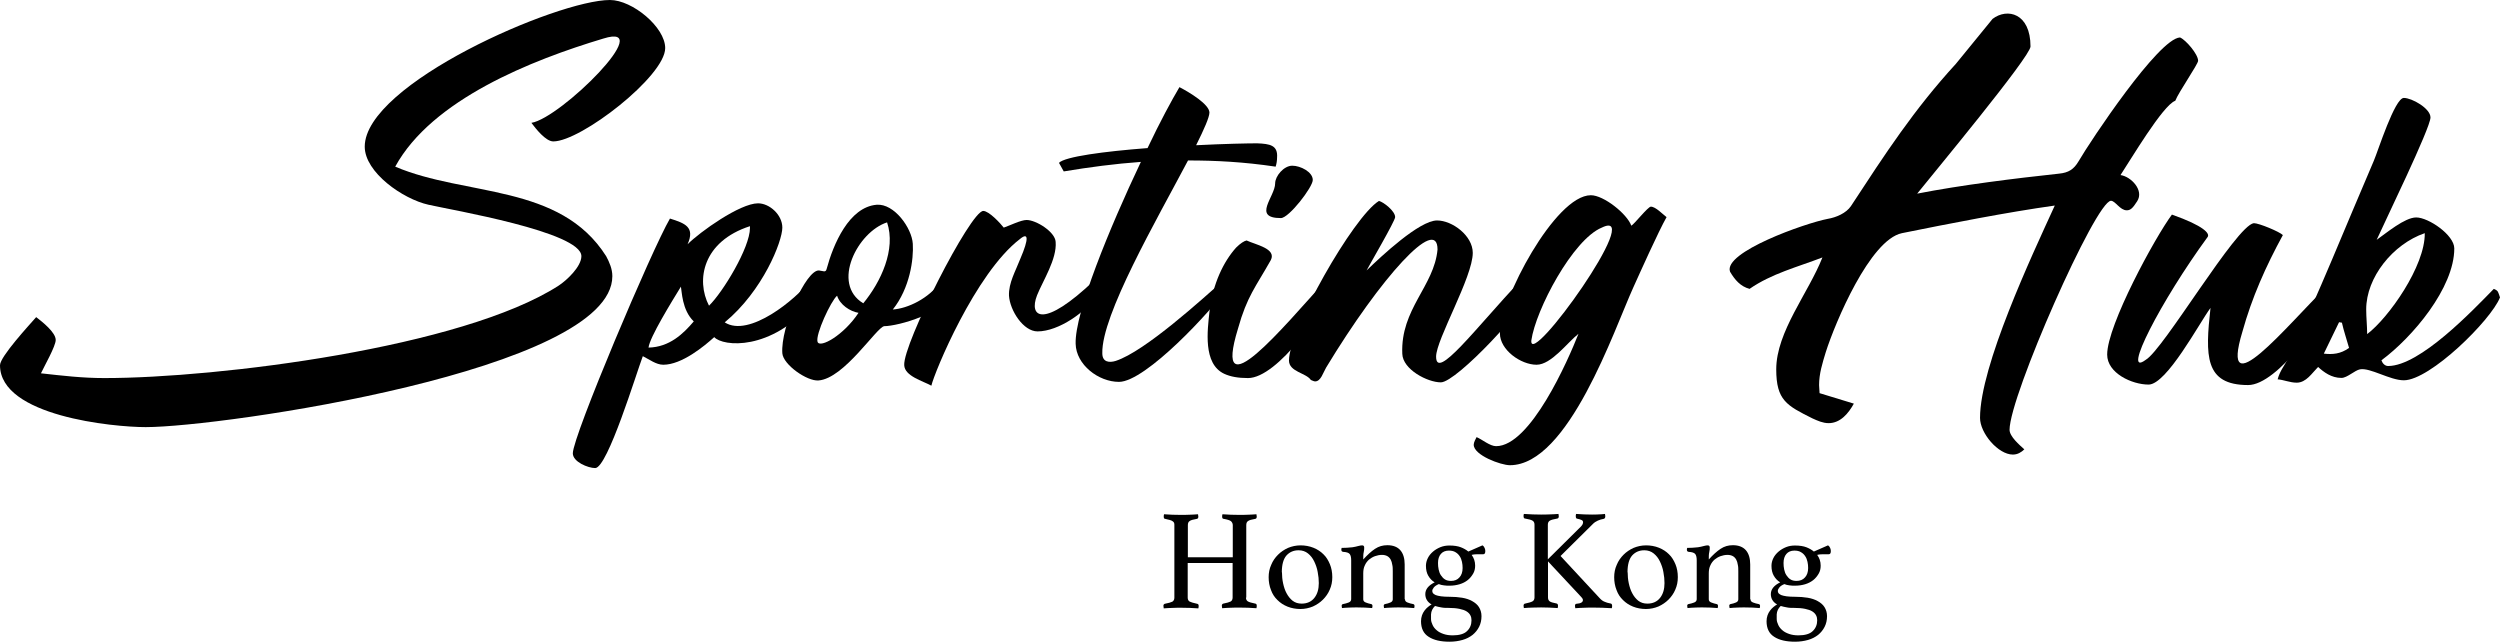
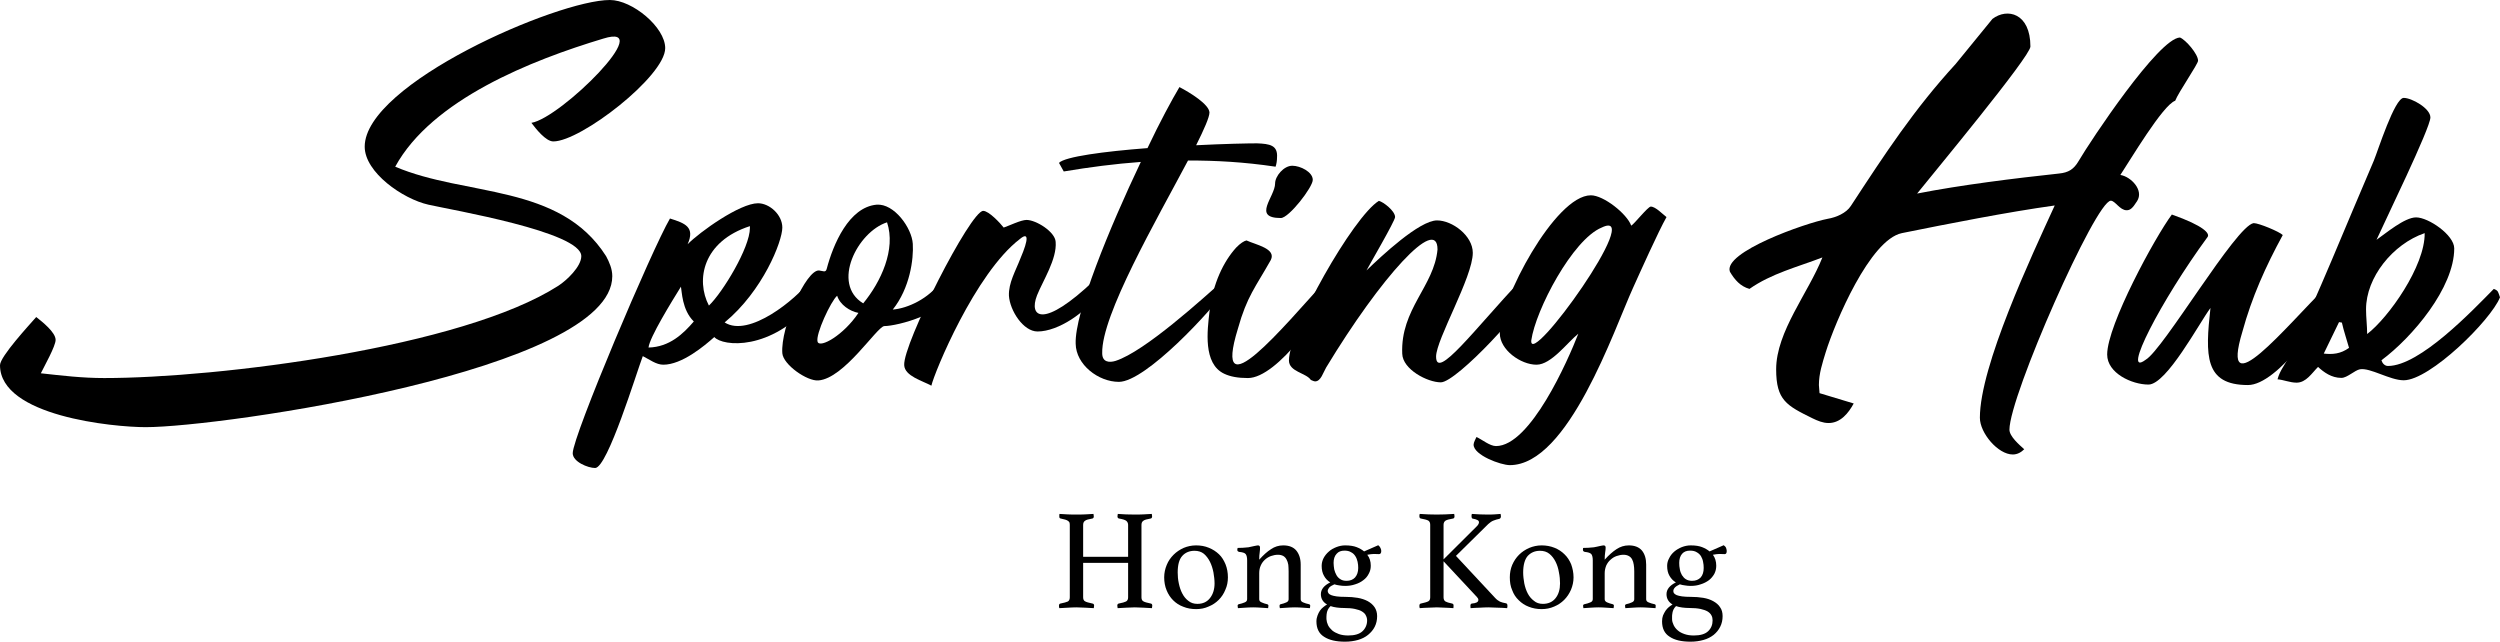
- <svg xmlns="http://www.w3.org/2000/svg" id="Layer_2" data-name="Layer 2" viewBox="0 0 157.51 40.43">
+ <svg xmlns="http://www.w3.org/2000/svg" id="Layer_2" data-name="Layer 2" viewBox="0 0 157.32 40.38">
  <defs>
-     <style>
-       .cls-1 {
-         fill: currentColor;
-       }
-     </style>
+     <style>.cls-1{fill:currentColor;}</style>
  </defs>
-   <g id="Layer_1-2" data-name="Layer 1">
-     <g>
-       <g>
-         <g>
-           <path class="cls-1" d="M3.51,21.42c0,.39-.72,1.65-.93,2.1,1.35.15,2.61.3,3.99.3,7.17,0,22.56-1.92,28.62-5.82.51-.33,1.44-1.2,1.44-1.86,0-1.53-8.19-2.91-9.63-3.24-1.62-.36-4.02-2.04-4.02-3.66,0-3.96,12.15-9.24,15.45-9.24,1.41,0,3.48,1.71,3.48,3.03,0,1.77-5.31,5.88-7.05,5.88-.48,0-1.11-.81-1.38-1.17,1.86-.3,7.98-6.39,4.53-5.31-4.5,1.35-10.8,3.84-13.11,8.07,4.44,1.89,10.38,1.05,13.29,5.64.21.39.39.81.39,1.26,0,5.94-24.66,9.51-29.4,9.51-2.04,0-9.18-.69-9.18-3.9,0-.54,1.86-2.55,2.28-3.03.39.3,1.23.96,1.23,1.44Z" />
-           <path class="cls-1" d="M43.32,15.39c.78-.78,3.3-2.58,4.44-2.58.72,0,1.53.72,1.53,1.53,0,.87-1.23,3.99-3.63,5.97,1.53.99,4.5-1.47,5.37-2.61.42.12.72.72.15,1.38-2.61,3.06-5.64,2.76-6.18,2.16-.63.57-2.04,1.74-3.21,1.74-.45,0-.87-.33-1.29-.54-.39,1.02-2.22,7.05-3,7.05-.45,0-1.41-.39-1.41-.93,0-1.08,4.98-12.84,6.12-14.79.96.3,1.59.54,1.11,1.62ZM42.9,18.06c-.57.93-1.98,3.21-2.04,3.84,1.32-.03,2.19-.87,2.85-1.65-.75-.72-.75-1.92-.81-2.19ZM47.25,14.37v-.12c-2.97.96-3.42,3.39-2.58,5.01.87-.84,2.58-3.66,2.58-4.89Z" />
-           <path class="cls-1" d="M59.28,17.73c.27.15.3.36.33.69.09,1.29-3.06,2.13-3.9,2.13-.48.06-2.52,3.3-4.14,3.42-.72.06-2.22-.99-2.28-1.71-.12-1.65,1.5-5.28,2.31-5.22.27.03.42.15.48-.09.42-1.56,1.41-3.9,3.15-4.05,1.11-.09,2.22,1.47,2.28,2.46.06.96-.18,2.79-1.26,4.14.93-.06,2.28-.69,3.03-1.77ZM52.74,18.63c-.39.33-1.38,2.46-1.23,2.91.15.42,1.65-.42,2.58-1.83-.54-.09-1.17-.51-1.35-1.08ZM55.89,14.01c-1.86.6-3.54,3.87-1.5,5.1,1.11-1.35,2.07-3.39,1.5-5.1Z" />
-           <path class="cls-1" d="M69.12,18.57c-.66,1.08-2.43,2.31-3.75,2.31-.9,0-1.74-1.32-1.8-2.25-.03-.81.42-1.56.72-2.34.54-1.26.51-1.68-.03-1.23-2.82,2.16-5.4,8.43-5.58,9.24-.54-.3-1.68-.6-1.71-1.29-.09-1.32,4.17-9.72,4.98-9.72.36,0,1.08.78,1.29,1.05.36-.12,1.08-.48,1.44-.48.6,0,1.8.75,1.83,1.38.09,1.08-.81,2.46-1.17,3.36-.54,1.38.36,2.16,3.63-.96.3.36.42.54.15.93Z" />
-           <path class="cls-1" d="M74.85,10.11c-1.98,3.75-5.46,9.75-5.4,12.15,0,.57.45.6.84.48,1.86-.6,5.52-3.96,6.72-5.01l.3.42c-.93,1.38-5.13,5.91-6.81,5.91-1.29,0-2.7-1.08-2.73-2.4-.06-1.95,2.13-7.29,4.11-11.46-1.65.12-3.24.33-4.86.6l-.3-.54c.36-.39,2.85-.72,5.58-.93.78-1.65,1.53-3.03,2.01-3.84.69.36,1.86,1.08,1.89,1.59,0,.3-.33,1.05-.84,2.07,1.77-.09,3.27-.12,3.84-.12.81.03,1.32.12,1.26.9,0,.18-.03.39-.09.57-2.01-.3-3.78-.39-5.52-.39Z" />
-           <path class="cls-1" d="M78.54,15.15c.57.27,1.89.51,1.53,1.23-.96,1.71-1.5,2.28-2.07,4.32-1.65,5.37,2.91-.15,5.55-3.06.27.09.24.09.48.24-.51,1.62-3.54,5.94-5.4,5.94-.63,0-1.11-.09-1.5-.27-1.35-.63-1.05-2.76-.93-3.9.21-1.8.9-3.18,1.68-4.05.27-.27.51-.42.66-.45ZM81.42,10.44c.51,0,1.29.39,1.29.9,0,.45-1.5,2.4-2.01,2.4-1.83,0-.36-1.35-.36-2.19,0-.45.54-1.11,1.08-1.11Z" />
-           <path class="cls-1" d="M83.55,23.16c-.18.3-.33.87-.69.87-.09,0-.18-.06-.27-.09-.3-.45-1.38-.51-1.38-1.23,0-1.89,4.05-9.06,5.67-10.05.27.06,1.02.63,1.02,1.02,0,.24-1.65,3.06-1.8,3.36.93-.9,3.33-3.15,4.44-3.15.96,0,2.25.96,2.25,2.04,0,1.53-2.31,5.46-2.31,6.54,0,1.53,2.43-1.71,5.37-4.86.3.18.51.33.51.72,0,.84-4.59,5.76-5.58,5.76-.84,0-2.4-.81-2.43-1.8-.12-2.82,2.01-4.26,2.22-6.57,0-2.19-3.57,1.74-7.02,7.44Z" />
-           <path class="cls-1" d="M94.26,28.11c2.16,0,4.53-5.4,5.19-7.08-.69.54-1.71,1.95-2.64,1.95-.99,0-2.31-.93-2.31-1.98,0-2.07,3.48-8.7,5.73-8.7.81,0,2.28,1.17,2.55,1.92.18-.09,1.05-1.2,1.23-1.2.3,0,.75.48.99.66-.51.9-1.68,3.51-2.1,4.44-1.2,2.64-4.08,11.19-7.77,11.19-.57,0-2.28-.63-2.28-1.29,0-.15.12-.36.18-.48.36.15.84.57,1.23.57ZM100.92,14.34c-1.83.75-4.17,5.19-4.44,7.11-.15,1.86,7.26-8.49,4.44-7.11Z" />
-         </g>
-         <g>
-           <path class="cls-1" d="M125.54,1.19c.93-.71,2.39-.36,2.39,1.74,0,.63-6.18,8.07-7.14,9.27,2.76-.54,6.15-.96,8.94-1.26.6-.06.93-.27,1.23-.78.75-1.29,5.04-7.74,6.39-7.8.36.15,1.14,1.05,1.14,1.47,0,.21-1.23,1.98-1.44,2.52-.78.27-2.85,3.78-3.45,4.68.66.09,1.5.96,1.05,1.65-.3.48-.45.57-.66.57-.42,0-.72-.6-.99-.6-.96,0-6.39,12.3-6.39,14.43,0,.42.63.96.93,1.23-.18.18-.42.33-.72.33-.93,0-2.07-1.35-2.07-2.31,0-3.27,3.24-10.17,4.71-13.38-3,.42-6.66,1.14-9.63,1.74-2.01.42-4.2,5.61-4.8,7.5-.21.69-.42,1.35-.42,2.07l.03.51,2.16.66c-.33.6-.84,1.23-1.59,1.23-.36,0-.69-.15-1.02-.3-1.62-.81-2.28-1.14-2.28-3.09,0-2.37,2.04-4.83,2.91-7.05-1.56.6-3.21,1.02-4.59,1.98-.57-.15-.93-.57-1.23-1.08-.45-1.23,4.74-3.06,6.15-3.33.54-.09,1.17-.36,1.47-.81,2.16-3.3,3.97-6.08,6.61-8.96l2.31-2.83Z" />
-           <path class="cls-1" d="M143.83,14.81c-1.08,1.98-1.95,3.93-2.55,6.09-1.47,4.86,2.79-.36,5.28-2.82.27.09.24.09.48.24-.51,1.62-3.54,5.94-5.4,5.94-2.76,0-2.7-1.86-2.37-4.86-.69.93-2.76,4.83-3.9,4.83-1.05,0-2.61-.72-2.61-1.89,0-1.86,3.03-7.41,4.08-8.82,2.04.72,2.4,1.2,2.25,1.41-2.94,4.02-5.46,8.91-3.9,7.74,1.11-.63,5.7-8.46,6.81-8.61.33,0,1.62.54,1.83.75Z" />
-           <path class="cls-1" d="M157.51,18.74c-.57,1.44-4.41,5.22-6.06,5.22-.87,0-2.13-.81-2.76-.69-.33.06-.81.54-1.17.54-.63,0-1.11-.36-1.47-.69-.39.39-.75.99-1.35.99-.42,0-.81-.18-1.2-.21.15-.57.45-.87.69-1.38,1.92-4.05,3.6-8.28,5.37-12.39.27-.63,1.32-3.96,1.89-3.96.51,0,1.68.66,1.68,1.23,0,.66-2.88,6.57-3.39,7.71.6-.42,1.77-1.41,2.49-1.41.78,0,2.4,1.11,2.4,1.95,0,2.49-2.64,5.61-4.59,7.05.06.18.21.36.42.36,2.01,0,5.34-3.51,6.66-4.86.3.12.27.21.39.54ZM147.55,20.33l-.18-.03-.96,1.98c.54.06,1.05.03,1.59-.36-.15-.54-.33-1.05-.45-1.59ZM152.77,14.69c-2.01.69-3.69,2.79-3.69,4.8,0,.51.06,1.05.06,1.56,1.35-1.02,3.66-4.29,3.63-6.36Z" />
-         </g>
-       </g>
-       <g>
-         <path class="cls-1" d="M78.5,37.64c0,.12.04.2.12.25s.23.09.47.14c.06.01.09.05.09.13,0,.05,0,.1-.02.16-.15-.01-.33-.02-.53-.03-.2,0-.38-.01-.55-.01s-.34,0-.53.01c-.19,0-.37.02-.55.03-.01-.06-.02-.11-.02-.16,0-.07.03-.11.09-.13.22-.04.38-.09.46-.13s.13-.13.13-.25v-2.18h-2.83v2.18c0,.12.04.2.12.25.08.04.23.09.47.14.07.01.1.05.1.13,0,.05,0,.1-.02.16-.16-.01-.34-.02-.54-.03-.2,0-.39-.01-.55-.01s-.35,0-.53.01c-.19,0-.37.02-.56.03-.01-.06-.02-.11-.02-.16,0-.07.03-.11.09-.13.23-.04.38-.09.47-.13.08-.05.13-.13.13-.25v-4.57c0-.06,0-.11-.02-.15-.02-.04-.04-.07-.09-.1-.04-.03-.1-.06-.18-.08-.08-.02-.17-.04-.29-.07-.06,0-.09-.05-.09-.14,0-.04,0-.09.02-.15.15.01.32.02.52.03.2,0,.38.01.54.01s.34,0,.53-.01c.19,0,.37-.02.55-.03.01.06.02.11.02.15,0,.08-.03.13-.09.14-.23.04-.39.08-.46.14-.08.05-.11.14-.11.26v2.02h2.83v-2.02c0-.1-.04-.18-.11-.25-.07-.06-.23-.11-.46-.15-.07,0-.1-.05-.1-.14,0-.04,0-.09.02-.15.15.01.33.02.53.03.2,0,.38.01.54.01s.34,0,.52-.01c.18,0,.37-.02.55-.03.01.06.02.11.02.15,0,.08-.03.13-.09.14-.23.04-.39.08-.46.14-.08.05-.11.14-.11.26v4.57Z" />
-         <path class="cls-1" d="M79.93,36.37c0-.28.05-.54.16-.78.1-.25.25-.46.43-.64.18-.18.39-.32.63-.43.24-.1.51-.16.79-.16s.56.05.81.15c.25.1.46.24.63.41.18.17.31.39.41.63s.15.52.15.81-.05.54-.16.79c-.1.24-.25.45-.43.63-.18.18-.39.32-.63.43-.24.1-.51.16-.79.16s-.56-.05-.81-.15c-.25-.1-.46-.24-.63-.41-.18-.17-.32-.38-.41-.63-.1-.25-.15-.52-.15-.82ZM80.77,36.07c0,.22.02.45.07.68.05.23.12.45.22.63.1.19.23.35.38.47.16.12.34.18.57.18.34,0,.61-.12.8-.36s.28-.55.28-.93c0-.22-.02-.45-.07-.7-.04-.24-.12-.46-.22-.67s-.23-.37-.39-.5c-.16-.13-.36-.2-.59-.2-.32,0-.57.11-.77.33-.19.22-.29.57-.29,1.05Z" />
-         <path class="cls-1" d="M88.52,37.76c0,.09.05.16.16.2.11.04.23.08.36.1.05.01.08.05.08.11,0,.04,0,.08-.02.14-.16-.01-.31-.02-.46-.03-.15,0-.31-.01-.49-.01-.16,0-.32,0-.48.01-.16,0-.32.02-.47.03-.01-.06-.02-.11-.02-.14,0-.06.03-.1.08-.11.13-.02.24-.06.34-.1s.15-.11.15-.2v-1.76c0-.15,0-.29-.03-.41-.02-.13-.05-.24-.1-.33s-.12-.17-.21-.22c-.09-.05-.2-.08-.34-.08-.15,0-.3.03-.44.08-.14.05-.27.13-.38.22-.11.1-.2.22-.26.36-.07.14-.1.31-.1.5v1.64c0,.09.05.16.16.2s.22.08.34.1c.05.01.08.05.08.11,0,.04,0,.08-.02.14-.16-.01-.31-.02-.46-.03-.15,0-.31-.01-.48-.01s-.34,0-.5.01c-.16,0-.31.02-.46.03-.01-.06-.02-.11-.02-.14,0-.06.03-.1.08-.11.13-.02.25-.06.36-.1.11-.04.16-.12.16-.21v-2.45c0-.18-.03-.31-.09-.39s-.2-.13-.41-.14c-.08-.01-.12-.05-.12-.13,0-.03,0-.07.02-.12.08,0,.19,0,.33-.01s.26-.02.35-.03c.14-.02.26-.05.37-.08.11-.03.19-.04.24-.04.08,0,.13.04.13.13,0,.08,0,.18-.03.3s-.03.27-.03.46c.26-.29.5-.51.74-.67.24-.16.49-.23.78-.23.36,0,.64.11.82.32.18.21.27.51.27.89v2.19Z" />
-         <path class="cls-1" d="M90.19,38.08c-.26-.15-.39-.37-.39-.65,0-.3.2-.55.59-.74-.17-.1-.3-.24-.4-.41-.1-.17-.15-.38-.15-.63,0-.17.04-.33.12-.49.08-.16.19-.29.33-.41.14-.12.3-.21.47-.28.18-.07.36-.1.56-.1.3,0,.54.04.72.11.18.07.34.16.47.27l.89-.39c.07.04.11.1.14.17.03.07.04.13.04.19,0,.13-.04.2-.13.2h-.32c-.11,0-.25,0-.41.04.14.19.22.41.22.68,0,.19-.04.36-.13.51s-.2.29-.34.4-.31.2-.51.26c-.2.06-.41.09-.63.09-.13,0-.25,0-.36-.02-.11-.01-.22-.04-.32-.08-.16.07-.26.14-.32.22s-.09.14-.09.21c0,.05.01.09.04.14.03.04.09.08.17.12.08.03.19.06.34.08.15.02.33.03.56.03.27,0,.52.02.77.06.24.04.45.11.63.21.18.1.33.22.43.38.1.16.16.35.16.57,0,.25-.05.47-.15.67-.1.2-.24.37-.41.51-.18.14-.39.25-.64.32s-.52.11-.81.11c-.56,0-1-.1-1.32-.31-.32-.2-.48-.53-.48-.98,0-.13.02-.25.06-.37.04-.11.09-.21.16-.3s.14-.17.22-.23c.08-.07.16-.12.23-.16ZM90.4,38.19c-.14.14-.23.31-.24.52,0,.05,0,.1,0,.14v.15c0,.13.04.25.1.38.06.13.15.24.26.33.11.1.25.17.42.23s.36.09.59.09c.41,0,.72-.09.9-.27.19-.18.28-.41.28-.68,0-.11-.02-.22-.07-.31-.05-.1-.13-.18-.24-.25-.11-.07-.26-.12-.45-.16-.19-.04-.42-.06-.69-.06-.16,0-.31,0-.45-.03s-.28-.05-.39-.09ZM91.42,36.6c.22,0,.4-.07.53-.22.13-.14.2-.34.2-.59,0-.13-.01-.26-.04-.39s-.07-.25-.14-.35c-.07-.11-.15-.19-.27-.26-.11-.07-.25-.1-.42-.1-.21,0-.38.07-.5.21-.12.14-.18.33-.18.57,0,.14.01.27.04.41.03.13.07.26.14.36s.15.2.25.26c.1.07.24.1.39.1Z" />
-         <path class="cls-1" d="M97.53,35.36v2.28c0,.12.04.2.11.25.07.05.21.09.42.13.03,0,.05.02.07.04.02.02.03.05.03.1,0,.04,0,.09-.02.15-.19-.01-.38-.02-.55-.03-.17,0-.34-.01-.49-.01s-.33,0-.53.01c-.2,0-.38.02-.56.03-.01-.06-.02-.11-.02-.14,0-.08.03-.13.09-.14.23-.05.38-.09.47-.14.08-.04.13-.13.13-.25v-4.58c0-.12-.04-.21-.13-.26-.08-.05-.24-.09-.47-.13-.06,0-.09-.06-.09-.15,0-.04,0-.08.02-.14.17.01.36.02.56.03.2,0,.37.01.52.01s.33,0,.52-.01c.19,0,.38-.02.58-.03.01.06.02.11.02.14,0,.09-.03.14-.09.15-.23.04-.38.08-.47.13s-.13.14-.13.26v2.18l2.09-2.07s.07-.08.09-.12.04-.09.04-.14c0-.07-.03-.12-.1-.15s-.16-.06-.27-.08c-.06,0-.09-.06-.09-.16,0-.04,0-.08.02-.14.17.01.35.02.52.03.17,0,.33.01.48.01.13,0,.27,0,.42-.01.15,0,.28-.02.4-.03.01.06.02.11.02.14,0,.1-.03.15-.1.17-.13.02-.26.06-.37.11-.11.05-.23.12-.33.23l-2.02,2,2.46,2.65c.1.11.2.19.31.23.1.05.22.08.37.11.07,0,.11.06.11.15,0,.04,0,.09-.02.15-.19-.01-.39-.02-.61-.03-.22,0-.41-.01-.58-.01s-.35,0-.53.01c-.19,0-.38.02-.58.03-.01-.06-.02-.11-.02-.14,0-.09.03-.14.1-.14.27-.02.4-.1.4-.23,0-.06-.03-.12-.09-.18l-2.1-2.25Z" />
-         <path class="cls-1" d="M101.7,36.37c0-.28.05-.54.16-.78.1-.25.25-.46.43-.64.18-.18.39-.32.63-.43.24-.1.51-.16.79-.16s.56.05.81.15c.25.1.46.24.63.41.18.17.31.39.41.63s.15.52.15.81-.05.54-.16.79c-.1.24-.25.45-.43.63-.18.18-.39.32-.63.43-.24.1-.51.16-.79.16s-.56-.05-.81-.15c-.25-.1-.46-.24-.63-.41-.18-.17-.32-.38-.41-.63-.1-.25-.15-.52-.15-.82ZM102.55,36.07c0,.22.02.45.07.68.05.23.12.45.22.63.1.19.23.35.38.47.16.12.34.18.57.18.34,0,.61-.12.8-.36s.28-.55.28-.93c0-.22-.02-.45-.07-.7-.04-.24-.12-.46-.22-.67s-.23-.37-.39-.5c-.16-.13-.36-.2-.59-.2-.32,0-.57.11-.77.33-.19.22-.29.57-.29,1.05Z" />
-         <path class="cls-1" d="M110.29,37.76c0,.09.05.16.16.2.11.04.23.08.36.1.05.01.08.05.08.11,0,.04,0,.08-.02.14-.16-.01-.31-.02-.46-.03-.15,0-.31-.01-.49-.01-.16,0-.32,0-.48.01-.16,0-.32.02-.47.03-.01-.06-.02-.11-.02-.14,0-.06.03-.1.08-.11.13-.02.24-.06.34-.1s.15-.11.15-.2v-1.76c0-.15,0-.29-.03-.41-.02-.13-.05-.24-.1-.33s-.12-.17-.21-.22c-.09-.05-.2-.08-.34-.08-.15,0-.3.03-.44.08-.14.05-.27.13-.38.22-.11.1-.2.22-.26.36-.07.14-.1.31-.1.5v1.64c0,.09.05.16.16.2s.22.08.34.1c.05.01.08.05.08.11,0,.04,0,.08-.02.14-.16-.01-.31-.02-.46-.03-.15,0-.31-.01-.48-.01s-.34,0-.5.01c-.16,0-.31.02-.46.03-.01-.06-.02-.11-.02-.14,0-.06.03-.1.08-.11.13-.02.25-.06.36-.1.11-.04.16-.12.16-.21v-2.45c0-.18-.03-.31-.09-.39s-.2-.13-.41-.14c-.08-.01-.12-.05-.12-.13,0-.03,0-.07.02-.12.08,0,.19,0,.33-.01s.26-.02.35-.03c.14-.02.26-.05.37-.08.11-.03.19-.04.24-.04.08,0,.13.04.13.13,0,.08,0,.18-.03.3s-.03.27-.03.46c.26-.29.5-.51.74-.67.24-.16.49-.23.78-.23.36,0,.64.11.82.32.18.21.27.51.27.89v2.19Z" />
-         <path class="cls-1" d="M111.96,38.08c-.26-.15-.39-.37-.39-.65,0-.3.2-.55.59-.74-.17-.1-.3-.24-.4-.41-.1-.17-.15-.38-.15-.63,0-.17.04-.33.12-.49.08-.16.19-.29.33-.41.14-.12.3-.21.47-.28.18-.07.36-.1.56-.1.3,0,.54.04.72.11.18.07.34.16.47.27l.89-.39c.07.04.11.1.14.17.03.07.04.13.04.19,0,.13-.04.2-.13.2h-.32c-.11,0-.25,0-.41.04.14.19.22.41.22.68,0,.19-.04.36-.13.51s-.2.29-.34.4-.31.2-.51.26c-.2.06-.41.09-.63.09-.13,0-.25,0-.36-.02-.11-.01-.22-.04-.32-.08-.16.07-.26.14-.32.22s-.09.14-.09.21c0,.05.01.09.04.14.03.04.09.08.17.12.08.03.19.06.34.08.15.02.33.03.56.03.27,0,.52.02.77.06.24.04.45.11.63.21.18.1.33.22.43.38.1.16.16.35.16.57,0,.25-.05.47-.15.67-.1.2-.24.37-.41.51-.18.14-.39.25-.64.32s-.52.11-.81.11c-.56,0-1-.1-1.32-.31-.32-.2-.48-.53-.48-.98,0-.13.02-.25.06-.37.04-.11.09-.21.16-.3s.14-.17.22-.23c.08-.07.16-.12.23-.16ZM112.18,38.19c-.14.14-.23.31-.24.52,0,.05,0,.1,0,.14v.15c0,.13.04.25.1.38.06.13.15.24.26.33.11.1.25.17.42.23s.36.09.59.09c.41,0,.72-.09.9-.27.19-.18.28-.41.28-.68,0-.11-.02-.22-.07-.31-.05-.1-.13-.18-.24-.25-.11-.07-.26-.12-.45-.16-.19-.04-.42-.06-.69-.06-.16,0-.31,0-.45-.03s-.28-.05-.39-.09ZM113.19,36.6c.22,0,.4-.07.53-.22.13-.14.2-.34.2-.59,0-.13-.01-.26-.04-.39s-.07-.25-.14-.35c-.07-.11-.15-.19-.27-.26-.11-.07-.25-.1-.42-.1-.21,0-.38.07-.5.21-.12.14-.18.33-.18.57,0,.14.01.27.04.41.03.13.07.26.14.36s.15.2.25.26c.1.07.24.1.39.1Z" />
-       </g>
+   <g data-name="Layer 1">
+     <g class="lk-script">
+       <path class="cls-1" d="M3.5,21.39C3.5,21.78 2.79,23.04 2.57,23.49C3.93,23.64 5.18,23.79 6.56,23.79C13.72,23.79 29.09,21.87 35.14,17.98C35.65,17.65 36.58,16.78 36.58,16.12C36.58,14.59 28.4,13.21 26.96,12.88C25.35,12.52 22.95,10.85 22.95,9.23C22.95,5.27 35.09,0 38.38,0C39.79,0 41.86,1.71 41.86,3.03C41.86,4.79 36.55,8.9 34.82,8.9C34.34,8.9 33.71,8.09 33.44,7.73C35.29,7.43 41.41,1.35 37.96,2.43C33.47,3.78 27.18,6.26 24.87,10.49C29.3,12.38 35.23,11.54 38.14,16.12C38.35,16.51 38.53,16.93 38.53,17.38C38.53,23.31 13.9,26.88 9.17,26.88C7.13,26.88 0,26.19 0,22.98C0,22.44 1.86,20.43 2.28,19.95C2.66,20.25 3.5,20.91 3.5,21.39" />
+       <path class="cls-1" d="M47.19,14.35L47.19,14.23C44.22,15.19 43.77,17.62 44.61,19.23C45.48,18.4 47.19,15.58 47.19,14.35M42.85,18.04C42.28,18.96 40.87,21.24 40.81,21.87C42.13,21.84 43,21 43.66,20.23C42.91,19.5 42.91,18.31 42.85,18.04M43.27,15.37C44.04,14.59 46.56,12.79 47.7,12.79C48.42,12.79 49.23,13.51 49.23,14.32C49.23,15.19 48,18.31 45.6,20.29C47.13,21.27 50.1,18.82 50.96,17.68C51.39,17.8 51.68,18.4 51.12,19.05C48.51,22.11 45.48,21.81 44.95,21.21C44.31,21.78 42.91,22.95 41.74,22.95C41.29,22.95 40.87,22.62 40.45,22.41C40.06,23.43 38.23,29.45 37.45,29.45C37,29.45 36.04,29.06 36.04,28.52C36.04,27.45 41.02,15.7 42.16,13.75C43.12,14.05 43.75,14.29 43.27,15.37" />
+       <path class="cls-1" d="M55.82,13.99C53.96,14.59 52.29,17.86 54.32,19.09C55.43,17.74 56.39,15.7 55.82,13.99M52.68,18.61C52.29,18.94 51.3,21.06 51.45,21.51C51.6,21.93 53.09,21.09 54.02,19.69C53.48,19.59 52.86,19.18 52.68,18.61M59.21,17.71C59.48,17.86 59.5,18.07 59.54,18.4C59.62,19.69 56.48,20.52 55.64,20.52C55.16,20.59 53.12,23.82 51.5,23.94C50.79,24 49.29,22.95 49.23,22.23C49.11,20.59 50.73,16.96 51.54,17.02C51.8,17.05 51.95,17.17 52.02,16.93C52.43,15.37 53.42,13.04 55.16,12.88C56.27,12.79 57.38,14.35 57.44,15.34C57.5,16.3 57.26,18.13 56.18,19.48C57.11,19.41 58.46,18.79 59.21,17.71" />
+       <path class="cls-1" d="M69.04,18.55C68.38,19.62 66.61,20.86 65.29,20.86C64.39,20.86 63.55,19.54 63.49,18.61C63.46,17.8 63.91,17.05 64.21,16.27C64.75,15.01 64.72,14.59 64.18,15.04C61.36,17.2 58.79,23.46 58.61,24.27C58.07,23.97 56.93,23.67 56.9,22.98C56.81,21.66 61.07,13.27 61.87,13.27C62.23,13.27 62.95,14.05 63.16,14.32C63.52,14.2 64.24,13.84 64.6,13.84C65.2,13.84 66.4,14.59 66.43,15.22C66.52,16.3 65.62,17.68 65.26,18.58C64.72,19.96 65.62,20.73 68.88,17.62C69.18,17.98 69.3,18.16 69.04,18.55" />
+       <path class="cls-1" d="M74.76,10.1C72.78,13.84 69.3,19.84 69.36,22.23C69.36,22.8 69.81,22.83 70.2,22.71C72.06,22.11 75.71,18.76 76.91,17.71L77.21,18.13C76.29,19.51 72.09,24.03 70.41,24.03C69.12,24.03 67.71,22.95 67.69,21.63C67.62,19.69 69.81,14.35 71.79,10.19C70.14,10.31 68.55,10.52 66.94,10.79L66.64,10.25C67,9.86 69.48,9.53 72.21,9.32C72.99,7.67 73.74,6.29 74.22,5.48C74.91,5.84 76.07,6.56 76.11,7.07C76.11,7.37 75.78,8.12 75.27,9.14C77.04,9.05 78.53,9.02 79.1,9.02C79.91,9.05 80.42,9.14 80.36,9.92C80.36,10.1 80.33,10.31 80.27,10.49C78.26,10.19 76.5,10.1 74.76,10.1" />
+       <path class="cls-1" d="M81.32,10.43C81.83,10.43 82.61,10.82 82.61,11.32C82.61,11.78 81.11,13.72 80.6,13.72C78.77,13.72 80.24,12.38 80.24,11.54C80.24,11.09 80.78,10.43 81.32,10.43M78.44,15.13C79.01,15.4 80.33,15.64 79.97,16.36C79.01,18.07 78.47,18.64 77.9,20.68C76.25,26.04 80.81,20.52 83.45,17.62C83.71,17.71 83.69,17.71 83.93,17.86C83.42,19.48 80.39,23.79 78.53,23.79C77.9,23.79 77.42,23.7 77.04,23.52C75.69,22.89 75.98,20.77 76.11,19.62C76.32,17.83 77,16.45 77.79,15.58C78.05,15.31 78.29,15.16 78.44,15.13" />
+       <path class="cls-1" d="M83.45,23.13C83.27,23.43 83.12,24 82.76,24C82.67,24 82.58,23.94 82.49,23.91C82.19,23.46 81.11,23.4 81.11,22.68C81.11,20.79 85.15,13.63 86.77,12.64C87.04,12.7 87.79,13.27 87.79,13.66C87.79,13.9 86.14,16.72 85.99,17.02C86.92,16.12 89.32,13.87 90.43,13.87C91.39,13.87 92.68,14.83 92.68,15.91C92.68,17.44 90.37,21.36 90.37,22.44C90.37,23.97 92.79,20.73 95.73,17.59C96.03,17.77 96.24,17.92 96.24,18.31C96.24,19.14 91.66,24.06 90.67,24.06C89.83,24.06 88.27,23.25 88.24,22.26C88.12,19.45 90.25,18.01 90.46,15.7C90.46,13.51 86.89,17.44 83.45,23.13" />
+       <path class="cls-1" d="M100.79,14.32C98.96,15.07 96.63,19.51 96.36,21.42C96.21,23.28 103.61,12.95 100.79,14.32M94.14,28.07C96.3,28.07 98.67,22.68 99.32,21C98.64,21.54 97.62,22.95 96.69,22.95C95.7,22.95 94.38,22.02 94.38,20.97C94.38,18.91 97.86,12.29 100.11,12.29C100.91,12.29 102.38,13.45 102.65,14.2C102.83,14.11 103.7,13 103.88,13C104.18,13 104.63,13.48 104.87,13.66C104.36,14.56 103.19,17.17 102.77,18.1C101.57,20.73 98.7,29.27 95.01,29.27C94.44,29.27 92.73,28.64 92.73,27.98C92.73,27.84 92.86,27.62 92.91,27.5C93.27,27.66 93.75,28.07 94.14,28.07" />
+       <path class="cls-1" d="M125.38,1.19C126.31,0.48 127.77,0.82 127.77,2.93C127.77,3.55 121.6,10.98 120.64,12.18C123.39,11.64 126.78,11.22 129.57,10.92C130.17,10.86 130.5,10.65 130.8,10.14C131.55,8.86 135.83,2.41 137.18,2.36C137.54,2.5 138.32,3.4 138.32,3.82C138.32,4.03 137.09,5.8 136.88,6.34C136.1,6.61 134.03,10.11 133.43,11.01C134.09,11.11 134.93,11.97 134.48,12.66C134.18,13.14 134.03,13.23 133.82,13.23C133.4,13.23 133.1,12.63 132.83,12.63C131.88,12.63 126.45,24.92 126.45,27.04C126.45,27.46 127.08,28 127.38,28.27C127.2,28.45 126.96,28.6 126.66,28.6C125.73,28.6 124.59,27.25 124.59,26.29C124.59,23.03 127.83,16.14 129.3,12.93C126.3,13.35 122.65,14.07 119.68,14.67C117.67,15.09 115.48,20.27 114.89,22.16C114.68,22.85 114.46,23.51 114.46,24.23L114.5,24.74L116.65,25.39C116.32,26 115.82,26.62 115.07,26.62C114.71,26.62 114.38,26.48 114.05,26.32C112.43,25.52 111.77,25.19 111.77,23.24C111.77,20.87 113.81,18.41 114.68,16.2C113.12,16.8 111.47,17.21 110.09,18.18C109.52,18.02 109.16,17.61 108.86,17.1C108.41,15.87 113.6,14.04 115.01,13.77C115.55,13.68 116.18,13.41 116.47,12.96C118.63,9.66 120.44,6.89 123.07,4.02ZM125.38,1.19" />
+       <path class="cls-1" d="M143.65,14.79C142.57,16.77 141.7,18.71 141.11,20.87C139.64,25.73 143.89,20.51 146.38,18.05C146.65,18.14 146.62,18.14 146.86,18.29C146.35,19.91 143.32,24.23 141.46,24.23C138.71,24.23 138.77,22.37 139.1,19.38C138.41,20.3 136.34,24.2 135.2,24.2C134.15,24.2 132.6,23.48 132.6,22.31C132.6,20.45 135.62,14.91 136.67,13.5C138.71,14.22 139.07,14.7 138.92,14.91C135.98,18.92 133.46,23.81 135.02,22.64C136.13,22.01 140.71,14.19 141.82,14.04C142.15,14.04 143.44,14.58 143.65,14.79" />
+       <path class="cls-1" d="M152.58,14.67C150.57,15.36 148.89,17.46 148.89,19.46C148.89,19.97 148.96,20.51 148.96,21.02C150.3,20 152.61,16.74 152.58,14.67M147.37,20.3L147.19,20.27L146.23,22.25C146.77,22.31 147.28,22.28 147.82,21.89C147.67,21.35 147.49,20.84 147.37,20.3M157.32,18.71C156.75,20.15 152.91,23.93 151.26,23.93C150.39,23.93 149.14,23.12 148.5,23.24C148.18,23.3 147.7,23.78 147.34,23.78C146.71,23.78 146.23,23.42 145.87,23.09C145.48,23.48 145.12,24.08 144.52,24.08C144.1,24.08 143.71,23.9 143.32,23.87C143.47,23.3 143.77,23 144.01,22.49C145.93,18.45 147.61,14.22 149.38,10.11C149.64,9.48 150.69,6.16 151.26,6.16C151.77,6.16 152.94,6.82 152.94,7.39C152.94,8.05 150.06,13.95 149.55,15.09C150.15,14.67 151.32,13.68 152.04,13.68C152.82,13.68 154.44,14.79 154.44,15.63C154.44,18.11 151.8,21.23 149.86,22.67C149.91,22.85 150.06,23.03 150.27,23.03C152.28,23.03 155.61,19.52 156.93,18.18C157.23,18.29 157.2,18.39 157.32,18.71" />
+     </g>
+     <g class="lk-sub">
+       <path class="cls-1" d="M71.83,37.59C71.83,37.71 71.87,37.8 71.95,37.84C72.03,37.89 72.18,37.93 72.42,37.98C72.48,37.99 72.51,38.04 72.51,38.11C72.51,38.16 72.5,38.21 72.49,38.27C72.34,38.26 72.16,38.25 71.96,38.24C71.76,38.23 71.57,38.22 71.41,38.22C71.25,38.22 71.07,38.23 70.88,38.24C70.7,38.25 70.51,38.26 70.33,38.27C70.32,38.21 70.31,38.16 70.31,38.11C70.31,38.04 70.34,37.99 70.4,37.98C70.62,37.94 70.78,37.89 70.86,37.85C70.95,37.8 70.99,37.71 70.99,37.59L70.99,35.42L68.16,35.42L68.16,37.59C68.16,37.71 68.2,37.8 68.28,37.84C68.36,37.89 68.52,37.93 68.75,37.98C68.82,37.99 68.85,38.04 68.85,38.11C68.85,38.16 68.84,38.21 68.83,38.27C68.68,38.26 68.5,38.25 68.29,38.24C68.09,38.23 67.91,38.22 67.74,38.22C67.57,38.22 67.4,38.23 67.21,38.24C67.03,38.25 66.84,38.26 66.66,38.27C66.64,38.21 66.64,38.16 66.64,38.11C66.64,38.04 66.67,37.99 66.73,37.98C66.95,37.94 67.11,37.89 67.2,37.85C67.28,37.8 67.32,37.71 67.32,37.59L67.32,33.03C67.32,32.97 67.31,32.92 67.3,32.88C67.28,32.84 67.25,32.81 67.21,32.78C67.17,32.75 67.11,32.72 67.04,32.7C66.96,32.68 66.86,32.66 66.75,32.63C66.68,32.62 66.66,32.58 66.66,32.49C66.66,32.45 66.66,32.39 66.67,32.34C66.82,32.35 67,32.36 67.2,32.37C67.39,32.38 67.57,32.38 67.73,32.38C67.9,32.38 68.08,32.38 68.27,32.37C68.45,32.36 68.63,32.35 68.81,32.34C68.82,32.39 68.83,32.45 68.83,32.49C68.83,32.57 68.8,32.62 68.74,32.63C68.51,32.67 68.35,32.71 68.28,32.77C68.2,32.82 68.16,32.91 68.16,33.03L68.16,35.04L70.99,35.04L70.99,33.03C70.99,32.93 70.95,32.84 70.88,32.78C70.81,32.72 70.66,32.67 70.42,32.63C70.36,32.62 70.32,32.58 70.32,32.49C70.32,32.45 70.33,32.39 70.34,32.34C70.49,32.35 70.66,32.36 70.86,32.37C71.07,32.38 71.25,32.38 71.41,32.38C71.57,32.38 71.75,32.38 71.93,32.37C72.11,32.36 72.29,32.35 72.48,32.34C72.49,32.39 72.5,32.45 72.5,32.49C72.5,32.57 72.47,32.62 72.41,32.63C72.18,32.67 72.02,32.71 71.95,32.77C71.87,32.82 71.83,32.91 71.83,33.03ZM71.83,37.59" />
+       <path class="cls-1" d="M74.11,36.03C74.11,36.25 74.13,36.48 74.18,36.71C74.23,36.95 74.3,37.16 74.4,37.35C74.5,37.54 74.62,37.69 74.78,37.81C74.94,37.94 75.12,38 75.35,38C75.69,38 75.95,37.88 76.14,37.64C76.33,37.4 76.43,37.09 76.43,36.71C76.43,36.49 76.4,36.26 76.36,36.02C76.31,35.77 76.24,35.55 76.14,35.35C76.04,35.15 75.91,34.98 75.76,34.85C75.6,34.72 75.4,34.66 75.17,34.66C74.85,34.66 74.59,34.77 74.4,34.98C74.2,35.2 74.11,35.55 74.11,36.03M73.26,36.33C73.26,36.05 73.32,35.79 73.42,35.55C73.52,35.3 73.67,35.09 73.85,34.91C74.03,34.73 74.24,34.59 74.48,34.48C74.72,34.38 74.98,34.32 75.27,34.32C75.56,34.32 75.83,34.37 76.07,34.47C76.32,34.57 76.53,34.71 76.71,34.88C76.89,35.05 77.02,35.27 77.12,35.51C77.22,35.76 77.27,36.04 77.27,36.33C77.27,36.61 77.22,36.87 77.11,37.11C77.01,37.36 76.87,37.57 76.69,37.75C76.51,37.93 76.3,38.07 76.05,38.17C75.81,38.28 75.55,38.33 75.27,38.33C74.97,38.33 74.7,38.28 74.46,38.18C74.21,38.09 74,37.95 73.82,37.77C73.65,37.6 73.51,37.39 73.41,37.14C73.31,36.9 73.26,36.62 73.26,36.33" />
+       <path class="cls-1" d="M81.85,37.71C81.85,37.8 81.9,37.87 82.01,37.91C82.12,37.96 82.23,37.99 82.37,38.02C82.42,38.03 82.45,38.07 82.45,38.12C82.45,38.16 82.44,38.21 82.43,38.27C82.27,38.26 82.12,38.25 81.97,38.24C81.82,38.23 81.66,38.22 81.49,38.22C81.32,38.22 81.16,38.23 81,38.24C80.85,38.25 80.69,38.26 80.54,38.27C80.52,38.21 80.52,38.16 80.52,38.12C80.52,38.07 80.54,38.03 80.6,38.02C80.72,37.99 80.84,37.96 80.94,37.91C81.04,37.87 81.09,37.8 81.09,37.71L81.09,35.95C81.09,35.8 81.08,35.66 81.07,35.54C81.05,35.41 81.01,35.3 80.96,35.21C80.91,35.11 80.84,35.04 80.76,34.99C80.67,34.94 80.56,34.91 80.42,34.91C80.27,34.91 80.12,34.94 79.98,34.99C79.84,35.04 79.71,35.12 79.6,35.22C79.49,35.32 79.4,35.44 79.34,35.58C79.27,35.73 79.24,35.89 79.24,36.07L79.24,37.71C79.24,37.8 79.29,37.87 79.4,37.91C79.5,37.96 79.61,37.99 79.73,38.02C79.79,38.03 79.82,38.07 79.82,38.12C79.82,38.16 79.81,38.21 79.8,38.27C79.64,38.26 79.49,38.25 79.34,38.24C79.19,38.23 79.03,38.22 78.86,38.22C78.68,38.22 78.52,38.23 78.36,38.24C78.2,38.25 78.05,38.26 77.9,38.27C77.89,38.21 77.88,38.16 77.88,38.12C77.88,38.07 77.91,38.03 77.96,38.02C78.09,37.99 78.21,37.96 78.32,37.91C78.43,37.87 78.48,37.8 78.48,37.7L78.48,35.26C78.48,35.08 78.45,34.95 78.39,34.87C78.33,34.79 78.19,34.75 77.98,34.73C77.9,34.71 77.86,34.67 77.86,34.6C77.86,34.57 77.87,34.53 77.88,34.48C77.96,34.48 78.07,34.48 78.21,34.47C78.35,34.46 78.46,34.45 78.56,34.44C78.7,34.41 78.82,34.39 78.93,34.36C79.04,34.34 79.12,34.32 79.16,34.32C79.25,34.32 79.29,34.37 79.29,34.46C79.29,34.54 79.29,34.64 79.27,34.76C79.25,34.88 79.24,35.03 79.24,35.22C79.5,34.93 79.74,34.71 79.98,34.56C80.21,34.4 80.47,34.32 80.75,34.32C81.12,34.32 81.39,34.43 81.57,34.64C81.75,34.86 81.85,35.15 81.85,35.53ZM81.85,37.71" />
+       <path class="cls-1" d="M84.74,36.55C84.96,36.55 85.14,36.48 85.27,36.34C85.4,36.19 85.47,35.99 85.47,35.74C85.47,35.61 85.46,35.48 85.43,35.35C85.4,35.22 85.36,35.11 85.29,35C85.22,34.89 85.14,34.81 85.02,34.75C84.91,34.68 84.77,34.65 84.61,34.65C84.39,34.65 84.23,34.71 84.11,34.85C83.98,34.99 83.92,35.18 83.92,35.42C83.92,35.56 83.94,35.69 83.96,35.83C83.99,35.96 84.04,36.08 84.1,36.19C84.16,36.3 84.25,36.39 84.35,36.45C84.45,36.52 84.59,36.55 84.74,36.55M83.73,38.14C83.58,38.28 83.5,38.45 83.48,38.66C83.48,38.71 83.47,38.76 83.47,38.81L83.47,38.96C83.48,39.09 83.51,39.21 83.57,39.34C83.63,39.46 83.72,39.57 83.83,39.67C83.95,39.77 84.09,39.84 84.25,39.9C84.42,39.96 84.62,39.99 84.84,39.99C85.25,39.99 85.55,39.9 85.74,39.72C85.93,39.54 86.03,39.31 86.03,39.04C86.03,38.93 86,38.82 85.95,38.73C85.91,38.63 85.82,38.55 85.71,38.48C85.6,38.41 85.45,38.36 85.26,38.32C85.08,38.28 84.85,38.26 84.57,38.26C84.41,38.26 84.26,38.25 84.12,38.23C83.97,38.21 83.84,38.18 83.73,38.14M83.51,38.04C83.25,37.89 83.12,37.67 83.12,37.39C83.12,37.09 83.32,36.84 83.71,36.65C83.55,36.55 83.41,36.41 83.32,36.24C83.22,36.07 83.17,35.86 83.17,35.61C83.17,35.44 83.21,35.28 83.29,35.12C83.37,34.97 83.48,34.83 83.62,34.71C83.75,34.59 83.91,34.5 84.09,34.43C84.27,34.36 84.45,34.32 84.65,34.32C84.95,34.32 85.19,34.36 85.37,34.43C85.55,34.5 85.71,34.59 85.84,34.7L86.73,34.31C86.79,34.36 86.84,34.41 86.87,34.48C86.9,34.55 86.92,34.61 86.92,34.67C86.92,34.8 86.87,34.87 86.78,34.87L86.46,34.86C86.34,34.86 86.21,34.88 86.04,34.91C86.19,35.1 86.26,35.33 86.26,35.6C86.26,35.79 86.22,35.95 86.13,36.11C86.05,36.27 85.94,36.4 85.79,36.51C85.65,36.62 85.48,36.71 85.28,36.77C85.08,36.84 84.87,36.87 84.65,36.87C84.52,36.87 84.41,36.86 84.29,36.84C84.18,36.83 84.07,36.8 83.97,36.77C83.81,36.84 83.7,36.91 83.64,36.98C83.59,37.05 83.55,37.12 83.55,37.19C83.55,37.24 83.57,37.29 83.6,37.33C83.63,37.38 83.68,37.41 83.77,37.45C83.85,37.48 83.96,37.51 84.11,37.53C84.25,37.55 84.44,37.56 84.67,37.56C84.94,37.56 85.2,37.58 85.43,37.62C85.67,37.66 85.88,37.73 86.07,37.83C86.25,37.93 86.39,38.05 86.5,38.21C86.6,38.36 86.66,38.55 86.66,38.77C86.66,39.02 86.61,39.24 86.51,39.44C86.41,39.64 86.27,39.8 86.09,39.95C85.92,40.09 85.7,40.2 85.46,40.27C85.21,40.34 84.94,40.38 84.64,40.38C84.08,40.38 83.64,40.28 83.32,40.07C83,39.87 82.84,39.55 82.84,39.1C82.84,38.96 82.87,38.84 82.91,38.73C82.95,38.62 83,38.52 83.06,38.43C83.12,38.34 83.2,38.26 83.28,38.2C83.36,38.13 83.44,38.08 83.51,38.04" />
+       <path class="cls-1" d="M90.84,35.32L90.84,37.59C90.84,37.71 90.88,37.8 90.96,37.85C91.03,37.89 91.17,37.94 91.38,37.98C91.41,37.99 91.43,38 91.45,38.02C91.46,38.04 91.47,38.07 91.47,38.12C91.47,38.16 91.47,38.21 91.46,38.27C91.27,38.25 91.08,38.25 90.91,38.24C90.73,38.23 90.57,38.22 90.42,38.22C90.27,38.22 90.09,38.23 89.9,38.24C89.7,38.25 89.52,38.25 89.34,38.27C89.32,38.21 89.32,38.16 89.32,38.12C89.32,38.04 89.35,37.99 89.41,37.98C89.63,37.93 89.79,37.89 89.88,37.84C89.96,37.8 90,37.71 90,37.59L90,33.02C90,32.9 89.96,32.81 89.88,32.76C89.79,32.71 89.63,32.67 89.41,32.63C89.35,32.62 89.32,32.57 89.32,32.48C89.32,32.45 89.32,32.39 89.34,32.34C89.51,32.35 89.7,32.36 89.89,32.37C90.09,32.38 90.26,32.38 90.41,32.38C90.57,32.38 90.74,32.38 90.93,32.37C91.12,32.36 91.32,32.35 91.51,32.34C91.52,32.39 91.53,32.45 91.53,32.48C91.53,32.57 91.5,32.62 91.44,32.63C91.21,32.67 91.05,32.71 90.97,32.76C90.89,32.81 90.84,32.9 90.84,33.02L90.84,35.2L92.93,33.12C92.96,33.09 93,33.05 93.02,33.01C93.05,32.96 93.07,32.91 93.07,32.87C93.07,32.8 93.03,32.75 92.96,32.72C92.89,32.68 92.8,32.66 92.69,32.64C92.63,32.64 92.6,32.58 92.6,32.48C92.6,32.45 92.6,32.39 92.62,32.34C92.79,32.35 92.96,32.36 93.14,32.37C93.31,32.38 93.47,32.38 93.61,32.38C93.75,32.38 93.88,32.38 94.03,32.37C94.18,32.36 94.31,32.35 94.43,32.34C94.44,32.39 94.45,32.45 94.45,32.48C94.45,32.57 94.42,32.63 94.35,32.65C94.22,32.68 94.09,32.71 93.98,32.76C93.87,32.8 93.76,32.88 93.65,32.98L91.62,34.98L94.08,37.62C94.18,37.73 94.29,37.81 94.39,37.86C94.49,37.9 94.61,37.94 94.75,37.96C94.83,37.97 94.86,38.02 94.86,38.12C94.86,38.16 94.86,38.21 94.84,38.27C94.66,38.25 94.45,38.25 94.23,38.24C94.01,38.23 93.82,38.22 93.66,38.22C93.49,38.22 93.31,38.23 93.13,38.24C92.94,38.25 92.75,38.25 92.54,38.27C92.53,38.21 92.53,38.16 92.53,38.12C92.53,38.04 92.56,37.99 92.62,37.98C92.89,37.96 93.03,37.89 93.03,37.75C93.03,37.69 93,37.63 92.94,37.57ZM90.84,35.32" />
+       <path class="cls-1" d="M95.85,36.03C95.85,36.25 95.88,36.48 95.92,36.71C95.97,36.95 96.04,37.16 96.14,37.35C96.24,37.54 96.37,37.69 96.53,37.81C96.68,37.94 96.87,38 97.09,38C97.43,38 97.7,37.88 97.89,37.64C98.08,37.4 98.17,37.09 98.17,36.71C98.17,36.49 98.15,36.26 98.1,36.02C98.06,35.77 97.99,35.55 97.89,35.35C97.79,35.15 97.66,34.98 97.5,34.85C97.34,34.72 97.14,34.66 96.91,34.66C96.59,34.66 96.34,34.77 96.14,34.98C95.95,35.2 95.85,35.55 95.85,36.03M95.01,36.33C95.01,36.05 95.06,35.79 95.16,35.55C95.27,35.3 95.41,35.09 95.59,34.91C95.77,34.73 95.98,34.59 96.23,34.48C96.47,34.38 96.73,34.32 97.01,34.32C97.3,34.32 97.57,34.37 97.82,34.47C98.07,34.57 98.28,34.71 98.45,34.88C98.63,35.05 98.77,35.27 98.87,35.51C98.96,35.76 99.02,36.04 99.02,36.33C99.02,36.61 98.96,36.87 98.86,37.11C98.75,37.36 98.61,37.57 98.43,37.75C98.25,37.93 98.04,38.07 97.8,38.17C97.55,38.28 97.29,38.33 97.01,38.33C96.72,38.33 96.45,38.28 96.2,38.18C95.96,38.09 95.75,37.95 95.57,37.77C95.39,37.6 95.25,37.39 95.16,37.14C95.05,36.9 95.01,36.62 95.01,36.33" />
+       <path class="cls-1" d="M103.59,37.71C103.59,37.8 103.64,37.87 103.75,37.91C103.86,37.96 103.98,37.99 104.11,38.02C104.17,38.03 104.19,38.07 104.19,38.12C104.19,38.16 104.19,38.21 104.18,38.27C104.02,38.26 103.87,38.25 103.72,38.24C103.57,38.23 103.41,38.22 103.23,38.22C103.07,38.22 102.91,38.23 102.75,38.24C102.59,38.25 102.43,38.26 102.28,38.27C102.27,38.21 102.26,38.16 102.26,38.12C102.26,38.07 102.29,38.03 102.34,38.02C102.47,37.99 102.58,37.96 102.68,37.91C102.79,37.87 102.84,37.8 102.84,37.71L102.84,35.95C102.84,35.8 102.83,35.66 102.81,35.54C102.79,35.41 102.76,35.3 102.71,35.21C102.66,35.11 102.59,35.04 102.5,34.99C102.41,34.94 102.3,34.91 102.16,34.91C102.02,34.91 101.87,34.94 101.73,34.99C101.58,35.04 101.46,35.12 101.35,35.22C101.23,35.32 101.15,35.44 101.08,35.58C101.02,35.73 100.98,35.89 100.98,36.07L100.98,37.71C100.98,37.8 101.04,37.87 101.14,37.91C101.25,37.96 101.36,37.99 101.48,38.02C101.53,38.03 101.56,38.07 101.56,38.12C101.56,38.16 101.55,38.21 101.54,38.27C101.39,38.26 101.23,38.25 101.08,38.24C100.93,38.23 100.77,38.22 100.6,38.22C100.43,38.22 100.26,38.23 100.1,38.24C99.95,38.25 99.79,38.26 99.64,38.27C99.63,38.21 99.62,38.16 99.62,38.12C99.62,38.07 99.65,38.03 99.71,38.02C99.84,37.99 99.96,37.96 100.07,37.91C100.18,37.87 100.23,37.8 100.23,37.7L100.23,35.26C100.23,35.08 100.2,34.95 100.14,34.87C100.07,34.79 99.93,34.75 99.73,34.73C99.65,34.71 99.61,34.67 99.61,34.6C99.61,34.57 99.61,34.53 99.62,34.48C99.7,34.48 99.81,34.48 99.95,34.47C100.09,34.46 100.21,34.45 100.3,34.44C100.44,34.41 100.57,34.39 100.68,34.36C100.79,34.34 100.86,34.32 100.91,34.32C101,34.32 101.04,34.37 101.04,34.46C101.04,34.54 101.03,34.64 101.01,34.76C100.99,34.88 100.98,35.03 100.98,35.22C101.24,34.93 101.49,34.71 101.72,34.56C101.96,34.4 102.22,34.32 102.5,34.32C102.86,34.32 103.14,34.43 103.32,34.64C103.5,34.86 103.59,35.15 103.59,35.53ZM103.59,37.71" />
+       <path class="cls-1" d="M106.48,36.55C106.71,36.55 106.88,36.48 107.02,36.34C107.15,36.19 107.21,35.99 107.21,35.74C107.21,35.61 107.2,35.48 107.17,35.35C107.15,35.22 107.1,35.11 107.04,35C106.97,34.89 106.88,34.81 106.77,34.75C106.66,34.68 106.52,34.65 106.35,34.65C106.14,34.65 105.97,34.71 105.85,34.85C105.73,34.99 105.67,35.18 105.67,35.42C105.67,35.56 105.68,35.69 105.71,35.83C105.73,35.96 105.78,36.08 105.84,36.19C105.91,36.3 105.99,36.39 106.09,36.45C106.2,36.52 106.33,36.55 106.48,36.55M105.47,38.14C105.32,38.28 105.25,38.45 105.23,38.66C105.22,38.71 105.22,38.76 105.22,38.81L105.22,38.96C105.22,39.09 105.26,39.21 105.32,39.34C105.38,39.46 105.46,39.57 105.58,39.67C105.69,39.77 105.83,39.84 106,39.9C106.17,39.96 106.36,39.99 106.59,39.99C107,39.99 107.3,39.9 107.49,39.72C107.68,39.54 107.77,39.31 107.77,39.04C107.77,38.93 107.75,38.82 107.7,38.73C107.65,38.63 107.57,38.55 107.46,38.48C107.34,38.41 107.19,38.36 107.01,38.32C106.82,38.28 106.59,38.26 106.32,38.26C106.16,38.26 106.01,38.25 105.86,38.23C105.71,38.21 105.58,38.18 105.47,38.14M105.25,38.04C105,37.89 104.87,37.67 104.87,37.39C104.87,37.09 105.07,36.84 105.46,36.65C105.29,36.55 105.16,36.41 105.06,36.24C104.96,36.07 104.91,35.86 104.91,35.61C104.91,35.44 104.95,35.28 105.04,35.12C105.11,34.97 105.22,34.83 105.36,34.71C105.5,34.59 105.66,34.5 105.83,34.43C106.01,34.36 106.2,34.32 106.39,34.32C106.7,34.32 106.93,34.36 107.11,34.43C107.29,34.5 107.45,34.59 107.58,34.7L108.47,34.31C108.54,34.36 108.59,34.41 108.62,34.48C108.64,34.55 108.66,34.61 108.66,34.67C108.66,34.8 108.62,34.87 108.53,34.87L108.2,34.86C108.09,34.86 107.95,34.88 107.79,34.91C107.93,35.1 108,35.33 108,35.6C108,35.79 107.96,35.95 107.88,36.11C107.79,36.27 107.68,36.4 107.54,36.51C107.39,36.62 107.22,36.71 107.02,36.77C106.83,36.84 106.62,36.87 106.39,36.87C106.27,36.87 106.15,36.86 106.04,36.84C105.92,36.83 105.81,36.8 105.71,36.77C105.56,36.84 105.45,36.91 105.39,36.98C105.33,37.05 105.3,37.12 105.3,37.19C105.3,37.24 105.31,37.29 105.34,37.33C105.38,37.38 105.43,37.41 105.51,37.45C105.59,37.48 105.7,37.51 105.85,37.53C106,37.55 106.19,37.56 106.41,37.56C106.68,37.56 106.94,37.58 107.18,37.62C107.42,37.66 107.63,37.73 107.81,37.83C107.99,37.93 108.14,38.05 108.24,38.21C108.35,38.36 108.4,38.55 108.4,38.77C108.4,39.02 108.35,39.24 108.25,39.44C108.15,39.64 108.02,39.8 107.84,39.95C107.66,40.09 107.45,40.2 107.2,40.27C106.95,40.34 106.68,40.38 106.39,40.38C105.82,40.38 105.38,40.28 105.07,40.07C104.75,39.87 104.59,39.55 104.59,39.1C104.59,38.96 104.61,38.84 104.65,38.73C104.7,38.62 104.75,38.52 104.81,38.43C104.87,38.34 104.95,38.26 105.02,38.2C105.11,38.13 105.18,38.08 105.25,38.04" />
    </g>
  </g>
</svg>
